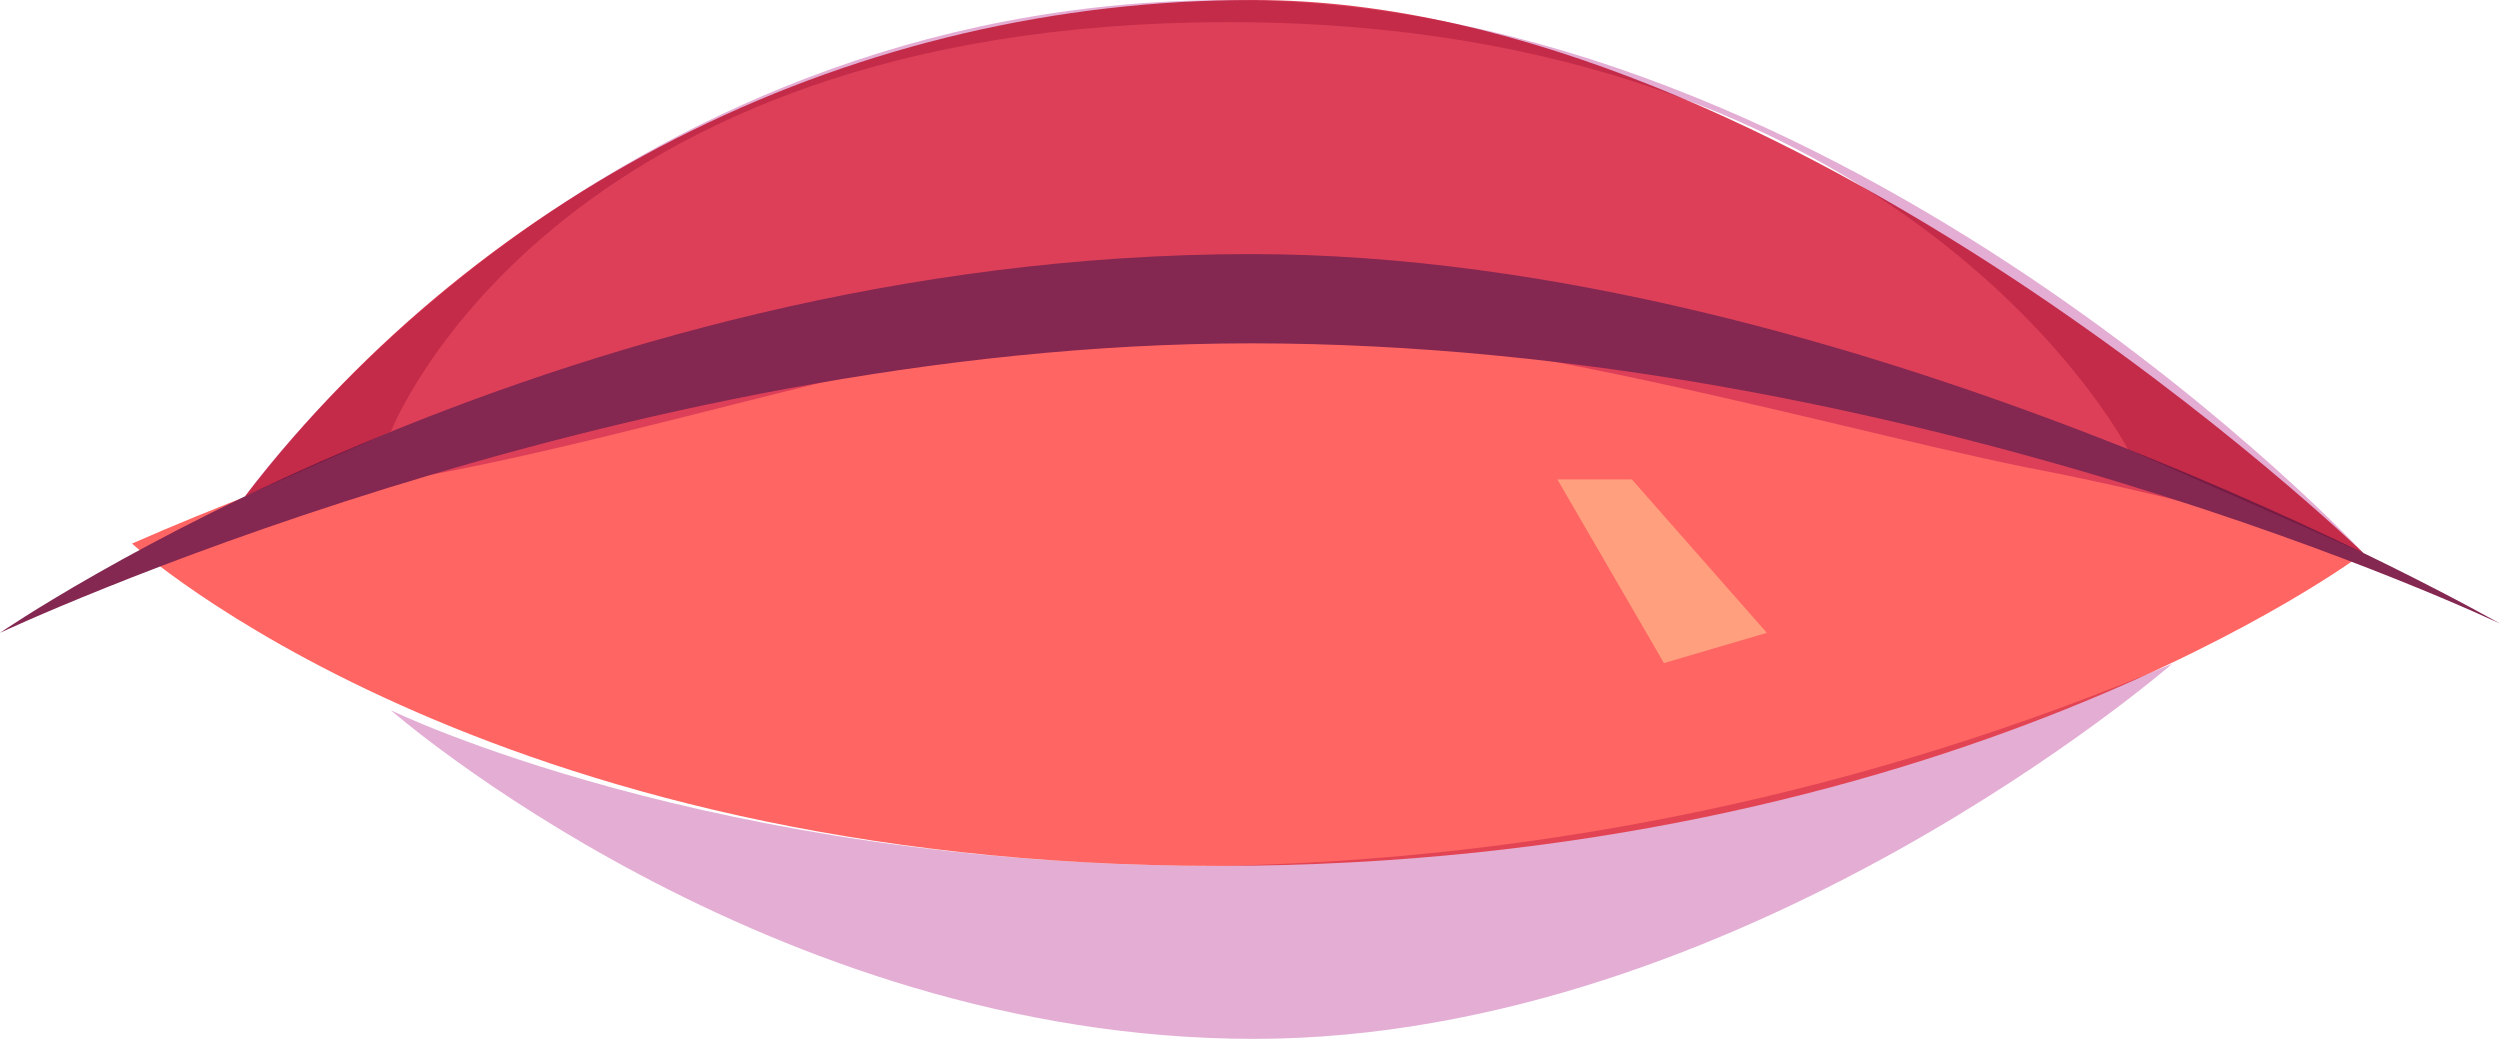
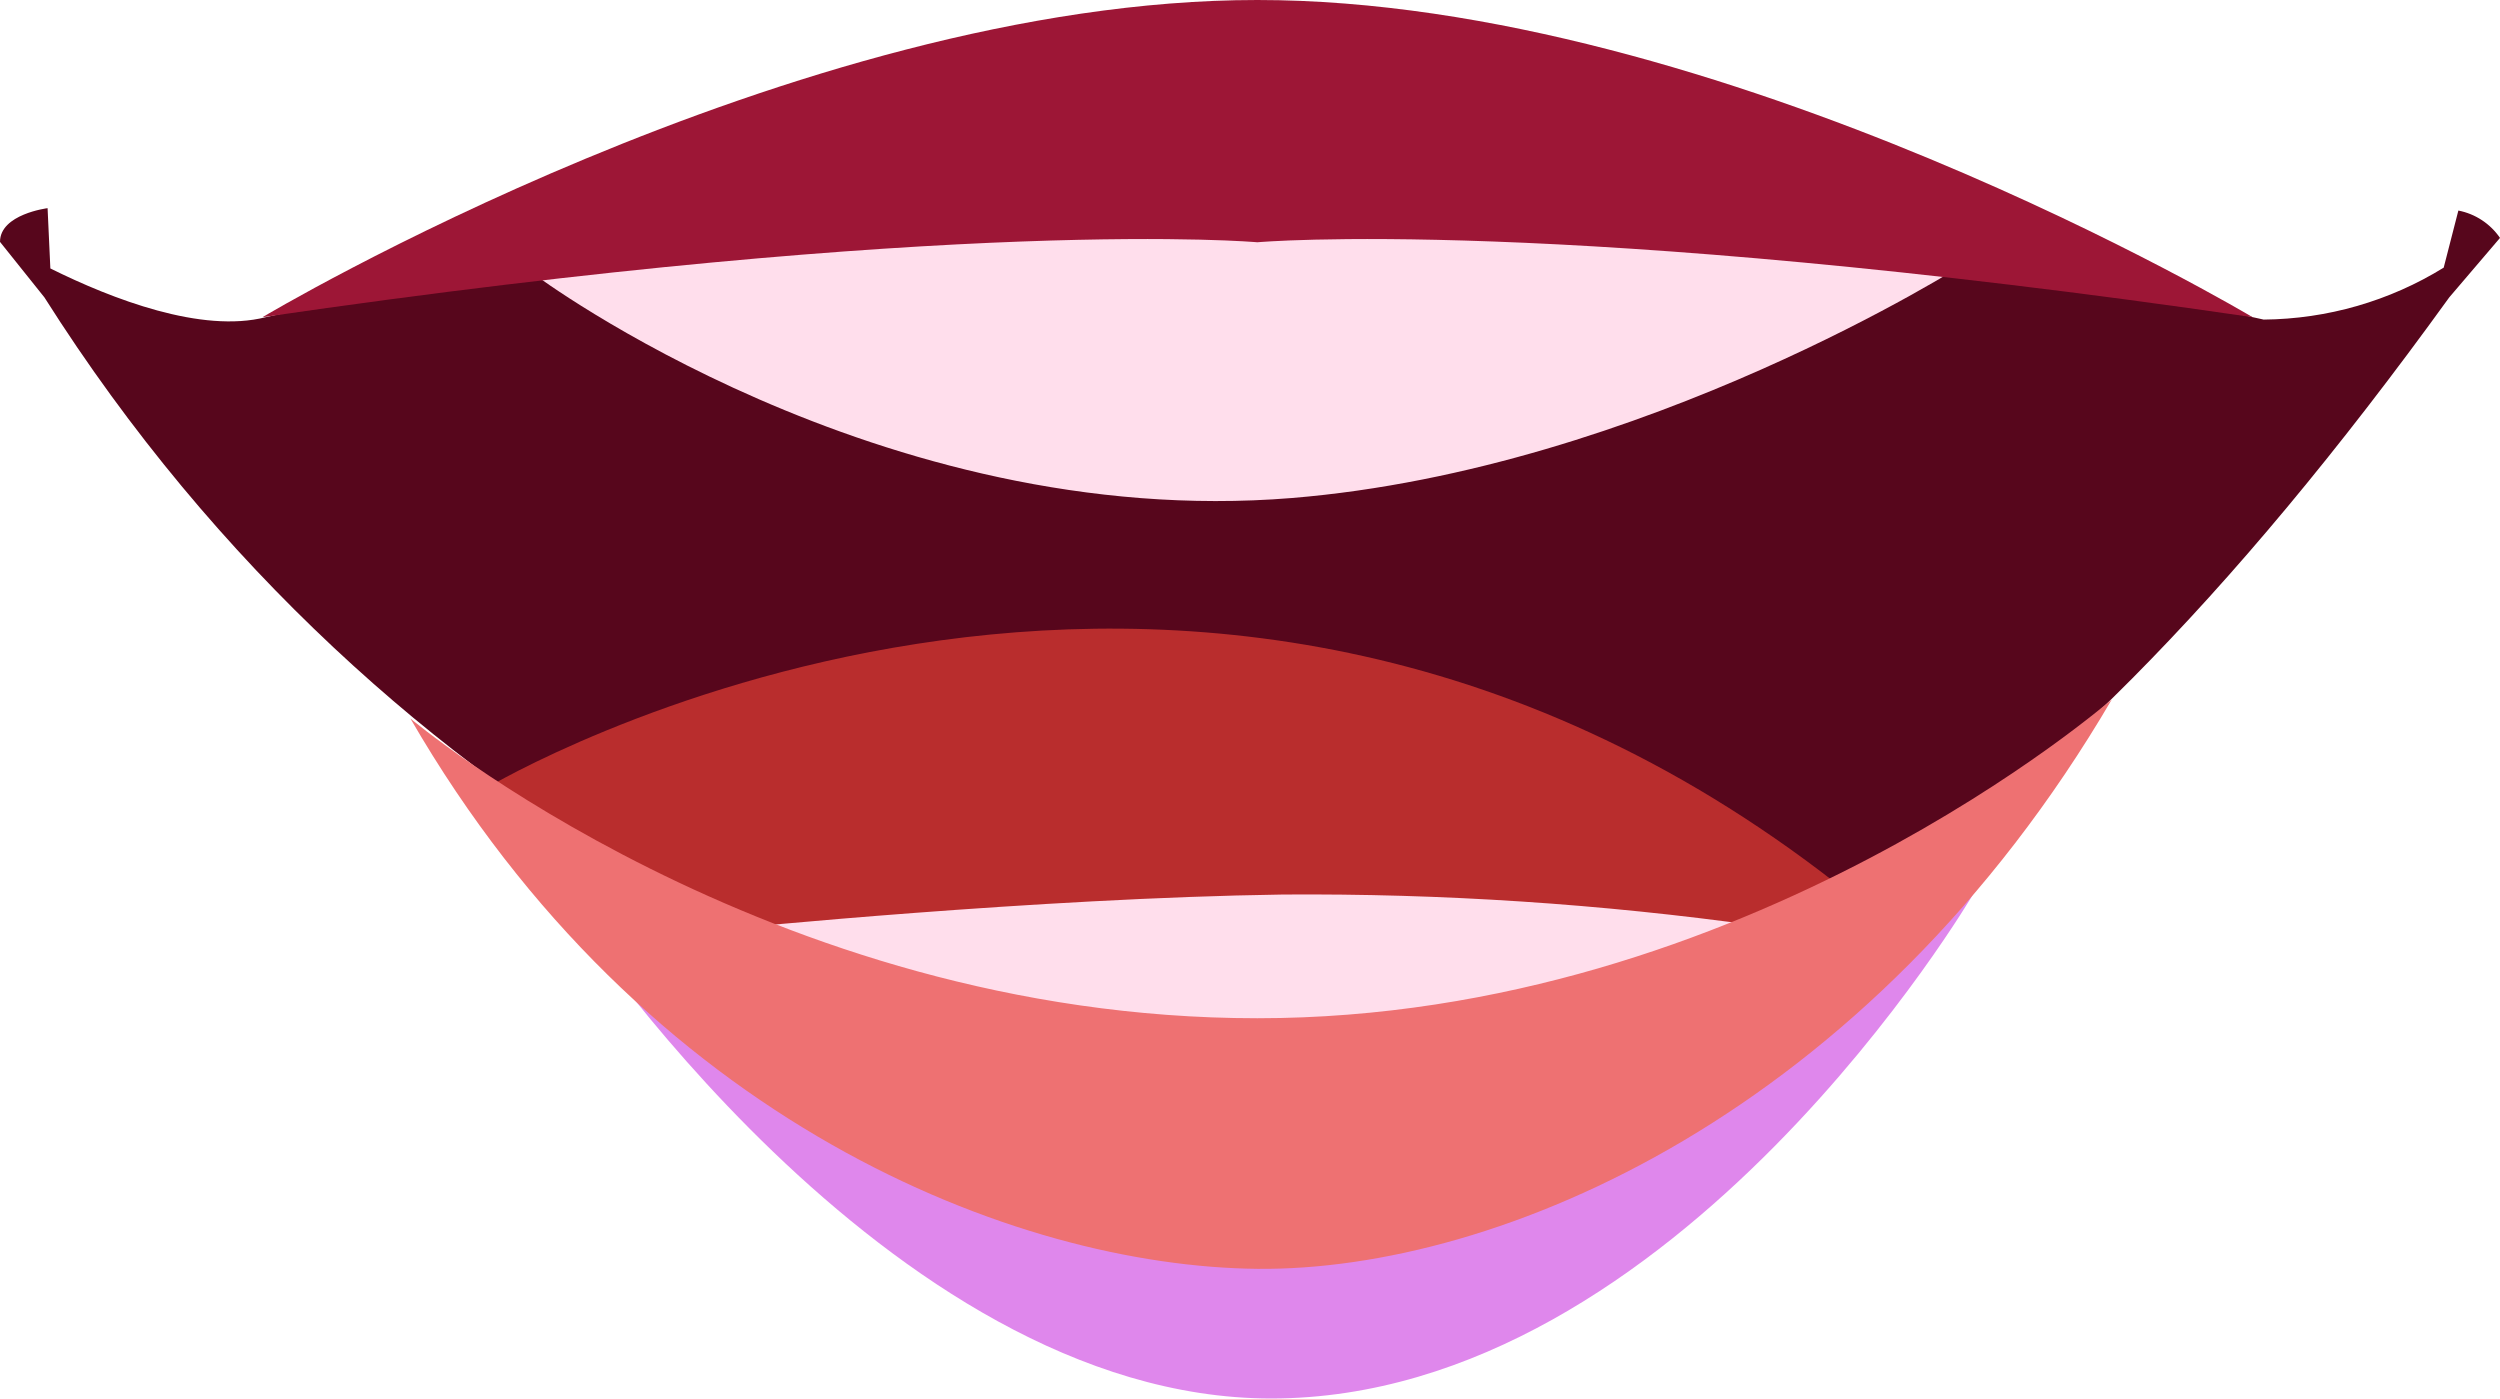
- <svg xmlns="http://www.w3.org/2000/svg" viewBox="0 0 67.79 28.17">
+ <svg xmlns="http://www.w3.org/2000/svg" viewBox="0 0 63.05 35.27">
  <defs>
-     <style>.cls-1{isolation:isolate;}.cls-2{fill:#ff6563;}.cls-3{fill:#dc3f57;}.cls-4{fill:#842751;}.cls-5{fill:#d177b8;opacity:0.6;mix-blend-mode:multiply;}.cls-6{fill:#fffcb8;mix-blend-mode:soft-light;}</style>
+     <style>.cls-1{isolation:isolate;}.cls-2{fill:#df87ec;mix-blend-mode:multiply;}.cls-3{fill:#57061c;}.cls-4{fill:#b92d2d;}.cls-5{fill:#ffdeec;}.cls-6{fill:#9d1636;}.cls-7{fill:#ee7172;}</style>
  </defs>
  <g class="cls-1">
    <g id="Layer_2" data-name="Layer 2">
-       <g id="layer1">
-         <path class="cls-2" d="M3.58,14.74S13.14,23.48,33,23.48,64.09,15,64.09,15,48.74,8.41,33,8.41A75.05,75.05,0,0,0,3.58,14.74Z" />
-         <path class="cls-3" d="M6.65,13.45A34.5,34.5,0,0,1,34,0C48.56,0,64.09,15,64.09,15a78.61,78.61,0,0,0-9.16-2.33C49.05,11.48,37.43,8,30.19,8.82S13.05,13.38,6.65,13.45Z" />
-         <path class="cls-4" d="M33.93,6.89C14.9,6.89,0,17.16,0,17.16S16.69,9.31,33.93,9.31c17.9,0,33.86,7.6,33.86,7.6S50.29,6.89,33.93,6.89Z" />
-         <path class="cls-5" d="M10.6,11.7S14.9.6,33.32.6,57.7,12.18,57.7,12.18L64.09,15S50.12,0,33.35,0C16.13,0,6.65,13.45,6.65,13.45Z" />
-         <path class="cls-5" d="M10.6,19.26S20.78,28.17,34,28.17,58.9,18,58.9,18A70,70,0,0,1,33,23.48C19.26,23.48,10.6,19.26,10.6,19.26Z" />
-         <polygon class="cls-6" points="42.23 13 45.12 17.98 47.91 17.16 44.25 13 42.23 13" />
+       <g id="Avatar_face" data-name="Avatar face">
+         <path class="cls-2" d="M14.24,22.83s8.09,12.44,17.82,12.44c10.25,0,17.71-12.73,17.71-12.73S38.05,30.49,14.24,22.83Z" />
+         <path class="cls-3" d="M61.77,7.5,63.05,6A1.66,1.66,0,0,0,62,5.31l-.37,1.44a8.79,8.79,0,0,1-4.54,1.31A115.93,115.93,0,0,0,6.7,8h0c-1.61.41-3.86-.45-5.43-1.23L1.2,5.25S0,5.4,0,6.1L1.12,7.5C9.76,21.15,23.57,27.12,32.23,27.12,41.81,27.12,50.58,23,61.77,7.5Z" />
+         <path class="cls-4" d="M12.31,19.85s17.49-10.44,34,2.43a28.45,28.45,0,0,1-17.59,4C18.76,25.11,15.31,24.18,12.31,19.85Z" />
+         <path class="cls-5" d="M13.49,6.93s8.67,6.48,19.09,5.63c8.89-.73,17-5.93,17-5.93A88.32,88.32,0,0,0,13.49,6.93Z" />
+         <path class="cls-6" d="M31.71,0C20,0,6.62,8,6.62,8,24.2,5.43,31.71,6.11,31.71,6.11S39.23,5.43,56.81,8C56.81,8,43.43,0,31.71,0Z" />
+         <path class="cls-5" d="M18.45,23.42s7.67-.77,13.9-.86a82.45,82.45,0,0,1,12,.79,31.44,31.44,0,0,1-12.65,3.09C23.21,26.46,18.45,23.42,18.45,23.42Z" />
+         <path class="cls-7" d="M31.71,25.68c-12.39,0-21.36-7.56-21.36-7.56C16.25,28.32,25.64,31.94,31.71,32s15.42-3.9,21.55-14.36C53.26,17.62,44.11,25.68,31.71,25.68Z" />
      </g>
    </g>
  </g>
</svg>
